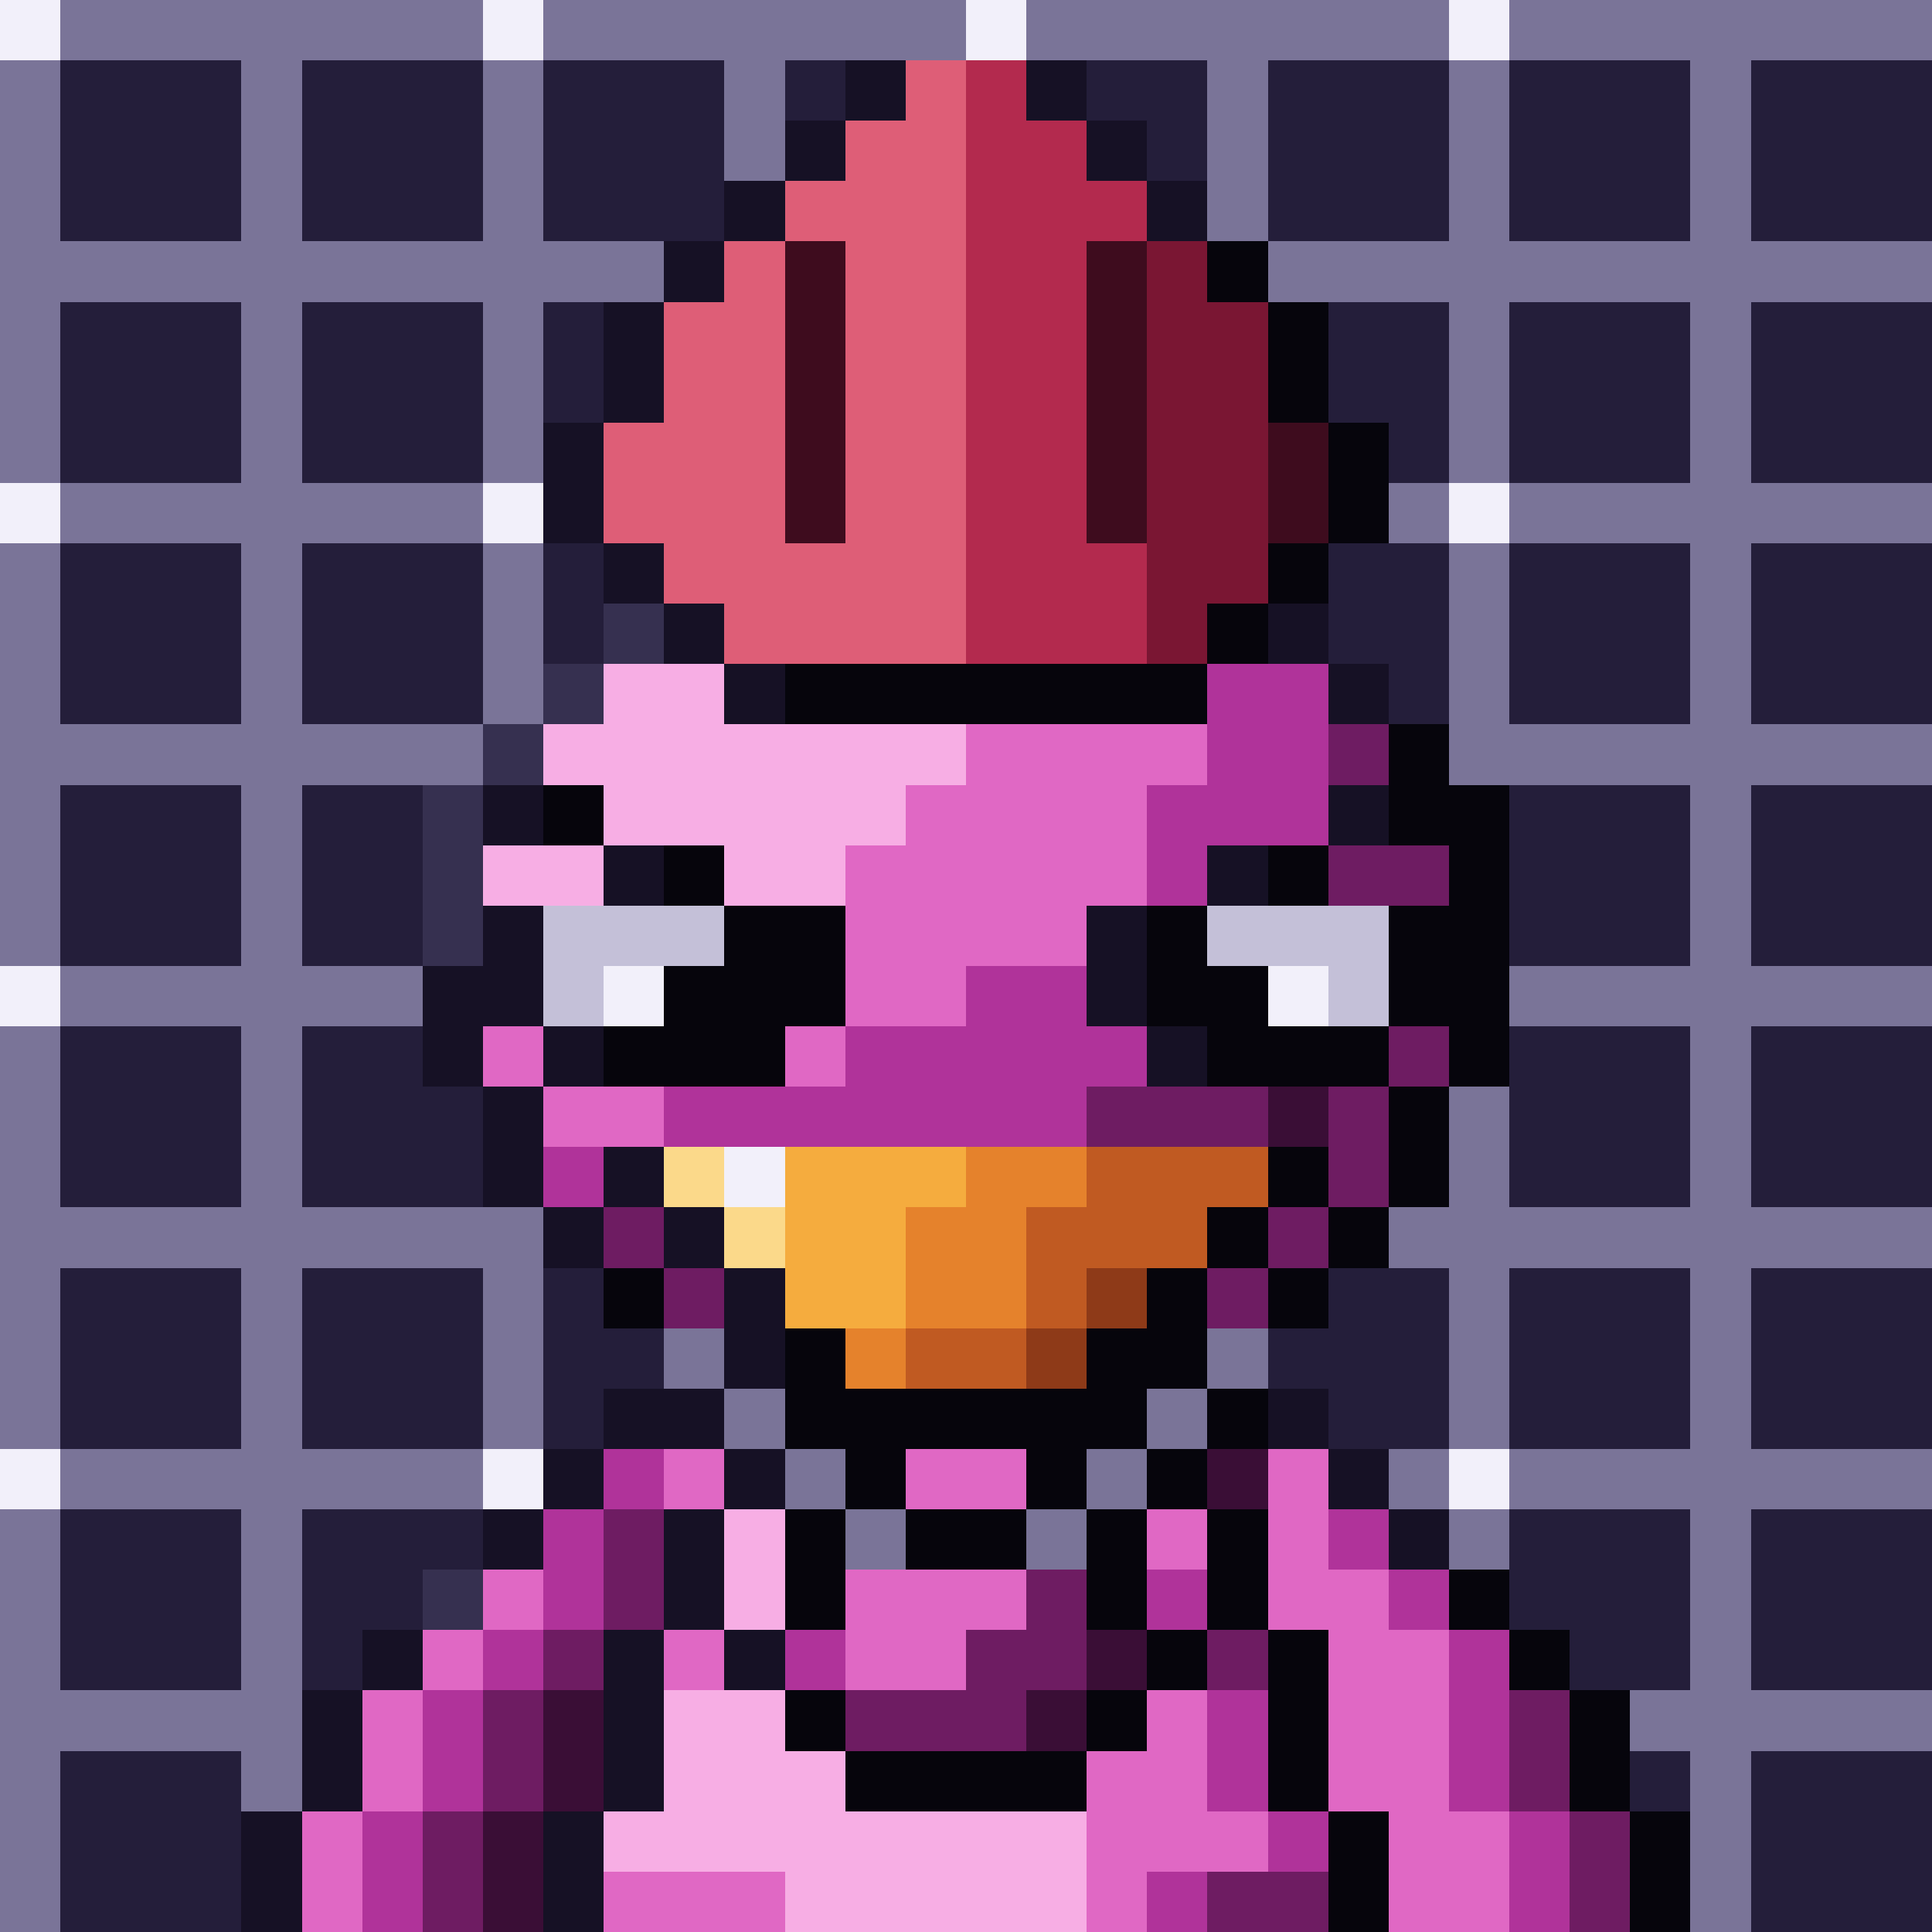
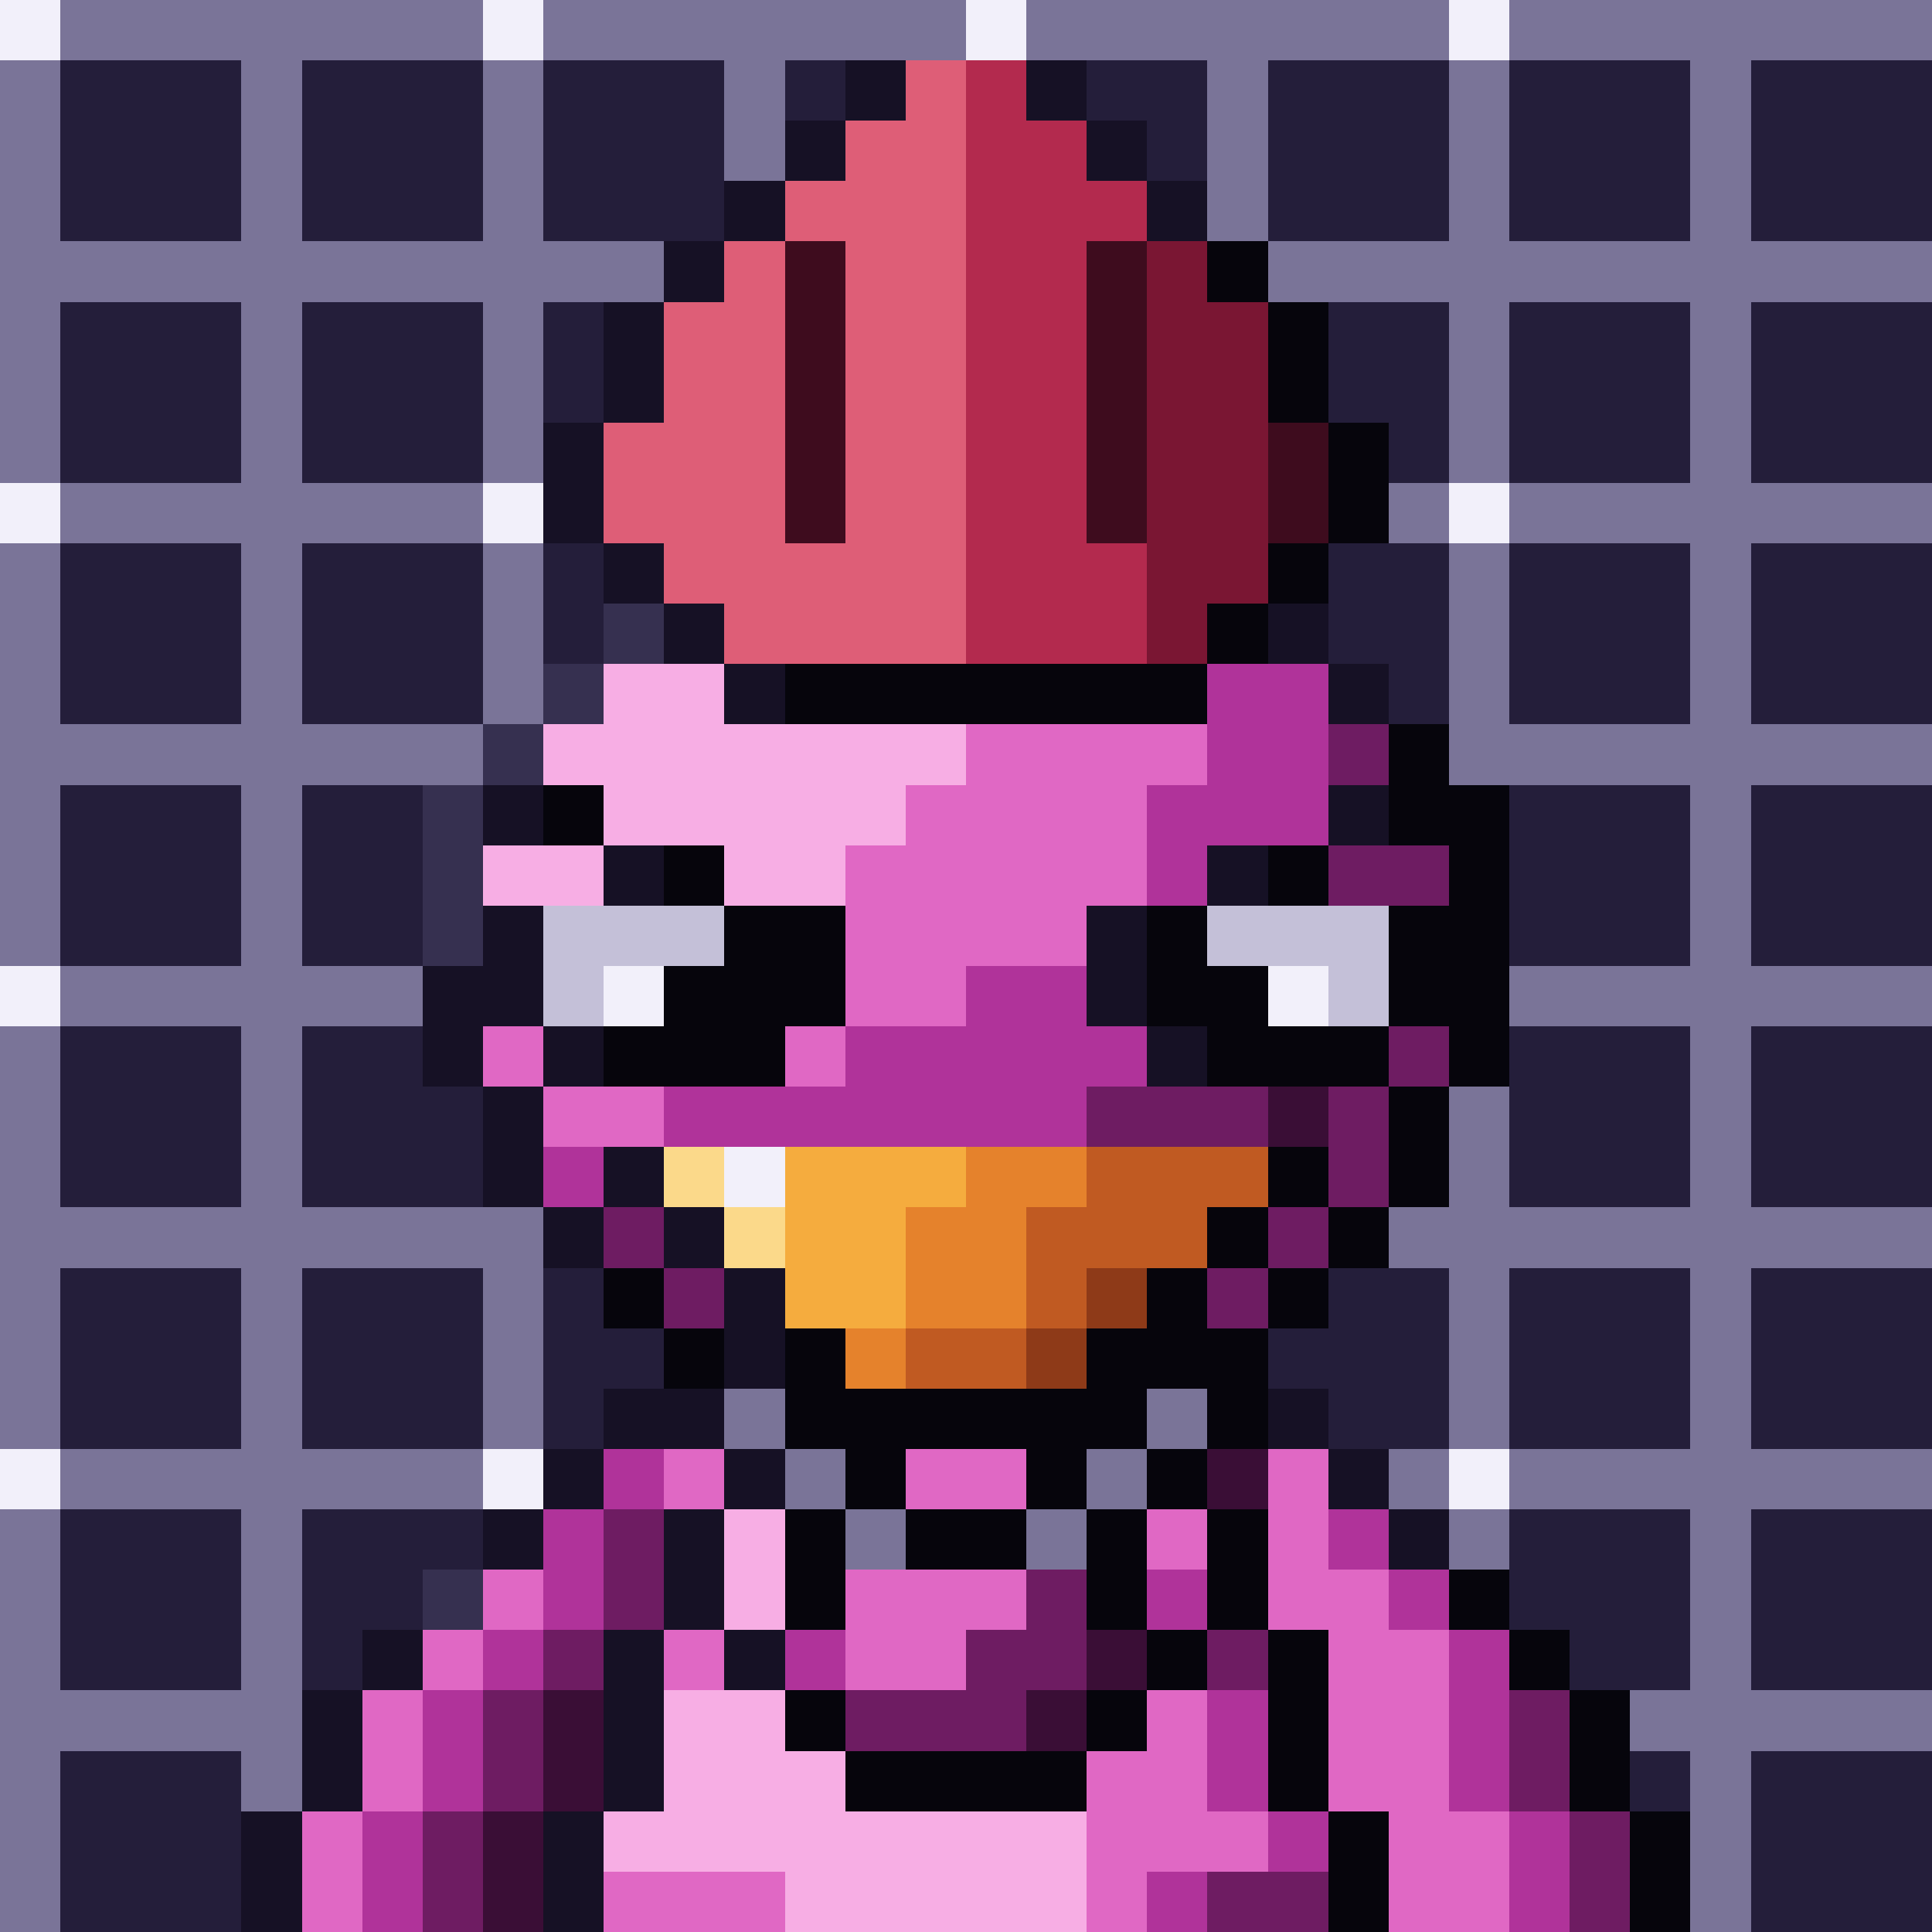
<svg xmlns="http://www.w3.org/2000/svg" width="512" height="512" viewBox="0 0 32 32" shape-rendering="crispEdges">
  <rect x="0" y="0" width="1" height="1" fill="#F2F0FA" />
  <rect x="1" y="0" width="7" height="1" fill="#7A7498" />
  <rect x="8" y="0" width="1" height="1" fill="#F2F0FA" />
  <rect x="9" y="0" width="7" height="1" fill="#7A7498" />
  <rect x="16" y="0" width="1" height="1" fill="#F2F0FA" />
  <rect x="17" y="0" width="7" height="1" fill="#7A7498" />
  <rect x="24" y="0" width="1" height="1" fill="#F2F0FA" />
  <rect x="25" y="0" width="7" height="1" fill="#7A7498" />
  <rect x="0" y="1" width="1" height="1" fill="#7A7498" />
  <rect x="1" y="1" width="3" height="1" fill="#241E3A" />
  <rect x="4" y="1" width="1" height="1" fill="#7A7498" />
  <rect x="5" y="1" width="3" height="1" fill="#241E3A" />
  <rect x="8" y="1" width="1" height="1" fill="#7A7498" />
  <rect x="9" y="1" width="3" height="1" fill="#241E3A" />
  <rect x="12" y="1" width="1" height="1" fill="#7A7498" />
  <rect x="13" y="1" width="1" height="1" fill="#241E3A" />
  <rect x="14" y="1" width="1" height="1" fill="#161125" />
  <rect x="15" y="1" width="1" height="1" fill="#DE5E77" />
  <rect x="16" y="1" width="1" height="1" fill="#B32A4E" />
  <rect x="17" y="1" width="1" height="1" fill="#161125" />
  <rect x="18" y="1" width="2" height="1" fill="#241E3A" />
  <rect x="20" y="1" width="1" height="1" fill="#7A7498" />
  <rect x="21" y="1" width="3" height="1" fill="#241E3A" />
  <rect x="24" y="1" width="1" height="1" fill="#7A7498" />
  <rect x="25" y="1" width="3" height="1" fill="#241E3A" />
  <rect x="28" y="1" width="1" height="1" fill="#7A7498" />
  <rect x="29" y="1" width="3" height="1" fill="#241E3A" />
  <rect x="0" y="2" width="1" height="1" fill="#7A7498" />
  <rect x="1" y="2" width="3" height="1" fill="#241E3A" />
  <rect x="4" y="2" width="1" height="1" fill="#7A7498" />
  <rect x="5" y="2" width="3" height="1" fill="#241E3A" />
  <rect x="8" y="2" width="1" height="1" fill="#7A7498" />
  <rect x="9" y="2" width="3" height="1" fill="#241E3A" />
  <rect x="12" y="2" width="1" height="1" fill="#7A7498" />
  <rect x="13" y="2" width="1" height="1" fill="#161125" />
  <rect x="14" y="2" width="2" height="1" fill="#DE5E77" />
  <rect x="16" y="2" width="2" height="1" fill="#B32A4E" />
  <rect x="18" y="2" width="1" height="1" fill="#161125" />
  <rect x="19" y="2" width="1" height="1" fill="#241E3A" />
  <rect x="20" y="2" width="1" height="1" fill="#7A7498" />
  <rect x="21" y="2" width="3" height="1" fill="#241E3A" />
  <rect x="24" y="2" width="1" height="1" fill="#7A7498" />
  <rect x="25" y="2" width="3" height="1" fill="#241E3A" />
  <rect x="28" y="2" width="1" height="1" fill="#7A7498" />
  <rect x="29" y="2" width="3" height="1" fill="#241E3A" />
  <rect x="0" y="3" width="1" height="1" fill="#7A7498" />
  <rect x="1" y="3" width="3" height="1" fill="#241E3A" />
  <rect x="4" y="3" width="1" height="1" fill="#7A7498" />
  <rect x="5" y="3" width="3" height="1" fill="#241E3A" />
  <rect x="8" y="3" width="1" height="1" fill="#7A7498" />
  <rect x="9" y="3" width="3" height="1" fill="#241E3A" />
  <rect x="12" y="3" width="1" height="1" fill="#161125" />
  <rect x="13" y="3" width="3" height="1" fill="#DE5E77" />
  <rect x="16" y="3" width="3" height="1" fill="#B32A4E" />
  <rect x="19" y="3" width="1" height="1" fill="#161125" />
  <rect x="20" y="3" width="1" height="1" fill="#7A7498" />
  <rect x="21" y="3" width="3" height="1" fill="#241E3A" />
  <rect x="24" y="3" width="1" height="1" fill="#7A7498" />
  <rect x="25" y="3" width="3" height="1" fill="#241E3A" />
  <rect x="28" y="3" width="1" height="1" fill="#7A7498" />
  <rect x="29" y="3" width="3" height="1" fill="#241E3A" />
  <rect x="0" y="4" width="11" height="1" fill="#7A7498" />
  <rect x="11" y="4" width="1" height="1" fill="#161125" />
  <rect x="12" y="4" width="1" height="1" fill="#DE5E77" />
  <rect x="13" y="4" width="1" height="1" fill="#3E0C1E" />
  <rect x="14" y="4" width="2" height="1" fill="#DE5E77" />
  <rect x="16" y="4" width="2" height="1" fill="#B32A4E" />
  <rect x="18" y="4" width="1" height="1" fill="#3E0C1E" />
  <rect x="19" y="4" width="1" height="1" fill="#7A1633" />
  <rect x="20" y="4" width="1" height="1" fill="#06050C" />
  <rect x="21" y="4" width="11" height="1" fill="#7A7498" />
  <rect x="0" y="5" width="1" height="1" fill="#7A7498" />
  <rect x="1" y="5" width="3" height="1" fill="#241E3A" />
  <rect x="4" y="5" width="1" height="1" fill="#7A7498" />
  <rect x="5" y="5" width="3" height="1" fill="#241E3A" />
  <rect x="8" y="5" width="1" height="1" fill="#7A7498" />
  <rect x="9" y="5" width="1" height="1" fill="#241E3A" />
  <rect x="10" y="5" width="1" height="1" fill="#161125" />
  <rect x="11" y="5" width="2" height="1" fill="#DE5E77" />
  <rect x="13" y="5" width="1" height="1" fill="#3E0C1E" />
  <rect x="14" y="5" width="2" height="1" fill="#DE5E77" />
  <rect x="16" y="5" width="2" height="1" fill="#B32A4E" />
  <rect x="18" y="5" width="1" height="1" fill="#3E0C1E" />
  <rect x="19" y="5" width="2" height="1" fill="#7A1633" />
  <rect x="21" y="5" width="1" height="1" fill="#06050C" />
  <rect x="22" y="5" width="2" height="1" fill="#241E3A" />
  <rect x="24" y="5" width="1" height="1" fill="#7A7498" />
  <rect x="25" y="5" width="3" height="1" fill="#241E3A" />
  <rect x="28" y="5" width="1" height="1" fill="#7A7498" />
  <rect x="29" y="5" width="3" height="1" fill="#241E3A" />
  <rect x="0" y="6" width="1" height="1" fill="#7A7498" />
  <rect x="1" y="6" width="3" height="1" fill="#241E3A" />
  <rect x="4" y="6" width="1" height="1" fill="#7A7498" />
  <rect x="5" y="6" width="3" height="1" fill="#241E3A" />
  <rect x="8" y="6" width="1" height="1" fill="#7A7498" />
  <rect x="9" y="6" width="1" height="1" fill="#241E3A" />
  <rect x="10" y="6" width="1" height="1" fill="#161125" />
  <rect x="11" y="6" width="2" height="1" fill="#DE5E77" />
  <rect x="13" y="6" width="1" height="1" fill="#3E0C1E" />
  <rect x="14" y="6" width="2" height="1" fill="#DE5E77" />
  <rect x="16" y="6" width="2" height="1" fill="#B32A4E" />
  <rect x="18" y="6" width="1" height="1" fill="#3E0C1E" />
  <rect x="19" y="6" width="2" height="1" fill="#7A1633" />
  <rect x="21" y="6" width="1" height="1" fill="#06050C" />
  <rect x="22" y="6" width="2" height="1" fill="#241E3A" />
  <rect x="24" y="6" width="1" height="1" fill="#7A7498" />
  <rect x="25" y="6" width="3" height="1" fill="#241E3A" />
  <rect x="28" y="6" width="1" height="1" fill="#7A7498" />
  <rect x="29" y="6" width="3" height="1" fill="#241E3A" />
  <rect x="0" y="7" width="1" height="1" fill="#7A7498" />
  <rect x="1" y="7" width="3" height="1" fill="#241E3A" />
  <rect x="4" y="7" width="1" height="1" fill="#7A7498" />
  <rect x="5" y="7" width="3" height="1" fill="#241E3A" />
  <rect x="8" y="7" width="1" height="1" fill="#7A7498" />
  <rect x="9" y="7" width="1" height="1" fill="#161125" />
  <rect x="10" y="7" width="3" height="1" fill="#DE5E77" />
  <rect x="13" y="7" width="1" height="1" fill="#3E0C1E" />
  <rect x="14" y="7" width="2" height="1" fill="#DE5E77" />
  <rect x="16" y="7" width="2" height="1" fill="#B32A4E" />
  <rect x="18" y="7" width="1" height="1" fill="#3E0C1E" />
  <rect x="19" y="7" width="2" height="1" fill="#7A1633" />
  <rect x="21" y="7" width="1" height="1" fill="#3E0C1E" />
  <rect x="22" y="7" width="1" height="1" fill="#06050C" />
  <rect x="23" y="7" width="1" height="1" fill="#241E3A" />
  <rect x="24" y="7" width="1" height="1" fill="#7A7498" />
  <rect x="25" y="7" width="3" height="1" fill="#241E3A" />
  <rect x="28" y="7" width="1" height="1" fill="#7A7498" />
  <rect x="29" y="7" width="3" height="1" fill="#241E3A" />
  <rect x="0" y="8" width="1" height="1" fill="#F2F0FA" />
  <rect x="1" y="8" width="7" height="1" fill="#7A7498" />
  <rect x="8" y="8" width="1" height="1" fill="#F2F0FA" />
  <rect x="9" y="8" width="1" height="1" fill="#161125" />
  <rect x="10" y="8" width="3" height="1" fill="#DE5E77" />
  <rect x="13" y="8" width="1" height="1" fill="#3E0C1E" />
  <rect x="14" y="8" width="2" height="1" fill="#DE5E77" />
  <rect x="16" y="8" width="2" height="1" fill="#B32A4E" />
  <rect x="18" y="8" width="1" height="1" fill="#3E0C1E" />
  <rect x="19" y="8" width="2" height="1" fill="#7A1633" />
  <rect x="21" y="8" width="1" height="1" fill="#3E0C1E" />
  <rect x="22" y="8" width="1" height="1" fill="#06050C" />
  <rect x="23" y="8" width="1" height="1" fill="#7A7498" />
  <rect x="24" y="8" width="1" height="1" fill="#F2F0FA" />
  <rect x="25" y="8" width="7" height="1" fill="#7A7498" />
  <rect x="0" y="9" width="1" height="1" fill="#7A7498" />
  <rect x="1" y="9" width="3" height="1" fill="#241E3A" />
  <rect x="4" y="9" width="1" height="1" fill="#7A7498" />
  <rect x="5" y="9" width="3" height="1" fill="#241E3A" />
  <rect x="8" y="9" width="1" height="1" fill="#7A7498" />
  <rect x="9" y="9" width="1" height="1" fill="#241E3A" />
  <rect x="10" y="9" width="1" height="1" fill="#161125" />
  <rect x="11" y="9" width="5" height="1" fill="#DE5E77" />
  <rect x="16" y="9" width="3" height="1" fill="#B32A4E" />
  <rect x="19" y="9" width="2" height="1" fill="#7A1633" />
  <rect x="21" y="9" width="1" height="1" fill="#06050C" />
  <rect x="22" y="9" width="2" height="1" fill="#241E3A" />
  <rect x="24" y="9" width="1" height="1" fill="#7A7498" />
  <rect x="25" y="9" width="3" height="1" fill="#241E3A" />
  <rect x="28" y="9" width="1" height="1" fill="#7A7498" />
  <rect x="29" y="9" width="3" height="1" fill="#241E3A" />
  <rect x="0" y="10" width="1" height="1" fill="#7A7498" />
  <rect x="1" y="10" width="3" height="1" fill="#241E3A" />
  <rect x="4" y="10" width="1" height="1" fill="#7A7498" />
  <rect x="5" y="10" width="3" height="1" fill="#241E3A" />
  <rect x="8" y="10" width="1" height="1" fill="#7A7498" />
  <rect x="9" y="10" width="1" height="1" fill="#241E3A" />
  <rect x="10" y="10" width="1" height="1" fill="#363050" />
  <rect x="11" y="10" width="1" height="1" fill="#161125" />
  <rect x="12" y="10" width="4" height="1" fill="#DE5E77" />
  <rect x="16" y="10" width="3" height="1" fill="#B32A4E" />
  <rect x="19" y="10" width="1" height="1" fill="#7A1633" />
  <rect x="20" y="10" width="1" height="1" fill="#06050C" />
  <rect x="21" y="10" width="1" height="1" fill="#161125" />
  <rect x="22" y="10" width="2" height="1" fill="#241E3A" />
  <rect x="24" y="10" width="1" height="1" fill="#7A7498" />
  <rect x="25" y="10" width="3" height="1" fill="#241E3A" />
  <rect x="28" y="10" width="1" height="1" fill="#7A7498" />
  <rect x="29" y="10" width="3" height="1" fill="#241E3A" />
  <rect x="0" y="11" width="1" height="1" fill="#7A7498" />
  <rect x="1" y="11" width="3" height="1" fill="#241E3A" />
  <rect x="4" y="11" width="1" height="1" fill="#7A7498" />
  <rect x="5" y="11" width="3" height="1" fill="#241E3A" />
  <rect x="8" y="11" width="1" height="1" fill="#7A7498" />
  <rect x="9" y="11" width="1" height="1" fill="#363050" />
  <rect x="10" y="11" width="2" height="1" fill="#F7AEE4" />
  <rect x="12" y="11" width="1" height="1" fill="#161125" />
  <rect x="13" y="11" width="7" height="1" fill="#06050C" />
  <rect x="20" y="11" width="2" height="1" fill="#B0339A" />
  <rect x="22" y="11" width="1" height="1" fill="#161125" />
  <rect x="23" y="11" width="1" height="1" fill="#241E3A" />
  <rect x="24" y="11" width="1" height="1" fill="#7A7498" />
  <rect x="25" y="11" width="3" height="1" fill="#241E3A" />
  <rect x="28" y="11" width="1" height="1" fill="#7A7498" />
  <rect x="29" y="11" width="3" height="1" fill="#241E3A" />
  <rect x="0" y="12" width="8" height="1" fill="#7A7498" />
  <rect x="8" y="12" width="1" height="1" fill="#363050" />
  <rect x="9" y="12" width="7" height="1" fill="#F7AEE4" />
  <rect x="16" y="12" width="4" height="1" fill="#E068C4" />
  <rect x="20" y="12" width="2" height="1" fill="#B0339A" />
  <rect x="22" y="12" width="1" height="1" fill="#6E1C62" />
  <rect x="23" y="12" width="1" height="1" fill="#06050C" />
  <rect x="24" y="12" width="8" height="1" fill="#7A7498" />
  <rect x="0" y="13" width="1" height="1" fill="#7A7498" />
  <rect x="1" y="13" width="3" height="1" fill="#241E3A" />
  <rect x="4" y="13" width="1" height="1" fill="#7A7498" />
  <rect x="5" y="13" width="2" height="1" fill="#241E3A" />
  <rect x="7" y="13" width="1" height="1" fill="#363050" />
  <rect x="8" y="13" width="1" height="1" fill="#161125" />
  <rect x="9" y="13" width="1" height="1" fill="#06050C" />
  <rect x="10" y="13" width="5" height="1" fill="#F7AEE4" />
  <rect x="15" y="13" width="4" height="1" fill="#E068C4" />
  <rect x="19" y="13" width="3" height="1" fill="#B0339A" />
  <rect x="22" y="13" width="1" height="1" fill="#161125" />
  <rect x="23" y="13" width="2" height="1" fill="#06050C" />
  <rect x="25" y="13" width="3" height="1" fill="#241E3A" />
  <rect x="28" y="13" width="1" height="1" fill="#7A7498" />
  <rect x="29" y="13" width="3" height="1" fill="#241E3A" />
  <rect x="0" y="14" width="1" height="1" fill="#7A7498" />
  <rect x="1" y="14" width="3" height="1" fill="#241E3A" />
  <rect x="4" y="14" width="1" height="1" fill="#7A7498" />
  <rect x="5" y="14" width="2" height="1" fill="#241E3A" />
  <rect x="7" y="14" width="1" height="1" fill="#363050" />
  <rect x="8" y="14" width="2" height="1" fill="#F7AEE4" />
  <rect x="10" y="14" width="1" height="1" fill="#161125" />
  <rect x="11" y="14" width="1" height="1" fill="#06050C" />
  <rect x="12" y="14" width="2" height="1" fill="#F7AEE4" />
  <rect x="14" y="14" width="5" height="1" fill="#E068C4" />
  <rect x="19" y="14" width="1" height="1" fill="#B0339A" />
  <rect x="20" y="14" width="1" height="1" fill="#161125" />
  <rect x="21" y="14" width="1" height="1" fill="#06050C" />
  <rect x="22" y="14" width="2" height="1" fill="#6E1C62" />
  <rect x="24" y="14" width="1" height="1" fill="#06050C" />
  <rect x="25" y="14" width="3" height="1" fill="#241E3A" />
  <rect x="28" y="14" width="1" height="1" fill="#7A7498" />
  <rect x="29" y="14" width="3" height="1" fill="#241E3A" />
  <rect x="0" y="15" width="1" height="1" fill="#7A7498" />
  <rect x="1" y="15" width="3" height="1" fill="#241E3A" />
  <rect x="4" y="15" width="1" height="1" fill="#7A7498" />
  <rect x="5" y="15" width="2" height="1" fill="#241E3A" />
  <rect x="7" y="15" width="1" height="1" fill="#363050" />
  <rect x="8" y="15" width="1" height="1" fill="#161125" />
  <rect x="9" y="15" width="3" height="1" fill="#C4C0D8" />
  <rect x="12" y="15" width="2" height="1" fill="#06050C" />
  <rect x="14" y="15" width="4" height="1" fill="#E068C4" />
  <rect x="18" y="15" width="1" height="1" fill="#161125" />
  <rect x="19" y="15" width="1" height="1" fill="#06050C" />
  <rect x="20" y="15" width="3" height="1" fill="#C4C0D8" />
  <rect x="23" y="15" width="2" height="1" fill="#06050C" />
  <rect x="25" y="15" width="3" height="1" fill="#241E3A" />
  <rect x="28" y="15" width="1" height="1" fill="#7A7498" />
  <rect x="29" y="15" width="3" height="1" fill="#241E3A" />
  <rect x="0" y="16" width="1" height="1" fill="#F2F0FA" />
  <rect x="1" y="16" width="6" height="1" fill="#7A7498" />
  <rect x="7" y="16" width="2" height="1" fill="#161125" />
  <rect x="9" y="16" width="1" height="1" fill="#C4C0D8" />
  <rect x="10" y="16" width="1" height="1" fill="#F2F0FA" />
  <rect x="11" y="16" width="3" height="1" fill="#06050C" />
  <rect x="14" y="16" width="2" height="1" fill="#E068C4" />
  <rect x="16" y="16" width="2" height="1" fill="#B0339A" />
  <rect x="18" y="16" width="1" height="1" fill="#161125" />
  <rect x="19" y="16" width="2" height="1" fill="#06050C" />
  <rect x="21" y="16" width="1" height="1" fill="#F2F0FA" />
  <rect x="22" y="16" width="1" height="1" fill="#C4C0D8" />
  <rect x="23" y="16" width="2" height="1" fill="#06050C" />
  <rect x="25" y="16" width="7" height="1" fill="#7A7498" />
  <rect x="0" y="17" width="1" height="1" fill="#7A7498" />
  <rect x="1" y="17" width="3" height="1" fill="#241E3A" />
  <rect x="4" y="17" width="1" height="1" fill="#7A7498" />
  <rect x="5" y="17" width="2" height="1" fill="#241E3A" />
  <rect x="7" y="17" width="1" height="1" fill="#161125" />
  <rect x="8" y="17" width="1" height="1" fill="#E068C4" />
  <rect x="9" y="17" width="1" height="1" fill="#161125" />
  <rect x="10" y="17" width="3" height="1" fill="#06050C" />
  <rect x="13" y="17" width="1" height="1" fill="#E068C4" />
  <rect x="14" y="17" width="5" height="1" fill="#B0339A" />
  <rect x="19" y="17" width="1" height="1" fill="#161125" />
  <rect x="20" y="17" width="3" height="1" fill="#06050C" />
  <rect x="23" y="17" width="1" height="1" fill="#6E1C62" />
  <rect x="24" y="17" width="1" height="1" fill="#06050C" />
  <rect x="25" y="17" width="3" height="1" fill="#241E3A" />
  <rect x="28" y="17" width="1" height="1" fill="#7A7498" />
  <rect x="29" y="17" width="3" height="1" fill="#241E3A" />
  <rect x="0" y="18" width="1" height="1" fill="#7A7498" />
  <rect x="1" y="18" width="3" height="1" fill="#241E3A" />
  <rect x="4" y="18" width="1" height="1" fill="#7A7498" />
  <rect x="5" y="18" width="3" height="1" fill="#241E3A" />
  <rect x="8" y="18" width="1" height="1" fill="#161125" />
  <rect x="9" y="18" width="2" height="1" fill="#E068C4" />
  <rect x="11" y="18" width="7" height="1" fill="#B0339A" />
  <rect x="18" y="18" width="3" height="1" fill="#6E1C62" />
  <rect x="21" y="18" width="1" height="1" fill="#3A0E36" />
  <rect x="22" y="18" width="1" height="1" fill="#6E1C62" />
  <rect x="23" y="18" width="1" height="1" fill="#06050C" />
  <rect x="24" y="18" width="1" height="1" fill="#7A7498" />
  <rect x="25" y="18" width="3" height="1" fill="#241E3A" />
  <rect x="28" y="18" width="1" height="1" fill="#7A7498" />
  <rect x="29" y="18" width="3" height="1" fill="#241E3A" />
  <rect x="0" y="19" width="1" height="1" fill="#7A7498" />
  <rect x="1" y="19" width="3" height="1" fill="#241E3A" />
  <rect x="4" y="19" width="1" height="1" fill="#7A7498" />
  <rect x="5" y="19" width="3" height="1" fill="#241E3A" />
  <rect x="8" y="19" width="1" height="1" fill="#161125" />
  <rect x="9" y="19" width="1" height="1" fill="#B0339A" />
  <rect x="10" y="19" width="1" height="1" fill="#161125" />
  <rect x="11" y="19" width="1" height="1" fill="#FBD98A" />
  <rect x="12" y="19" width="1" height="1" fill="#F2F0FA" />
  <rect x="13" y="19" width="3" height="1" fill="#F5AC3E" />
  <rect x="16" y="19" width="2" height="1" fill="#E5822C" />
  <rect x="18" y="19" width="3" height="1" fill="#C05A22" />
  <rect x="21" y="19" width="1" height="1" fill="#06050C" />
  <rect x="22" y="19" width="1" height="1" fill="#6E1C62" />
  <rect x="23" y="19" width="1" height="1" fill="#06050C" />
  <rect x="24" y="19" width="1" height="1" fill="#7A7498" />
  <rect x="25" y="19" width="3" height="1" fill="#241E3A" />
  <rect x="28" y="19" width="1" height="1" fill="#7A7498" />
  <rect x="29" y="19" width="3" height="1" fill="#241E3A" />
  <rect x="0" y="20" width="9" height="1" fill="#7A7498" />
  <rect x="9" y="20" width="1" height="1" fill="#161125" />
  <rect x="10" y="20" width="1" height="1" fill="#6E1C62" />
  <rect x="11" y="20" width="1" height="1" fill="#161125" />
  <rect x="12" y="20" width="1" height="1" fill="#FBD98A" />
  <rect x="13" y="20" width="2" height="1" fill="#F5AC3E" />
  <rect x="15" y="20" width="2" height="1" fill="#E5822C" />
  <rect x="17" y="20" width="3" height="1" fill="#C05A22" />
  <rect x="20" y="20" width="1" height="1" fill="#06050C" />
  <rect x="21" y="20" width="1" height="1" fill="#6E1C62" />
  <rect x="22" y="20" width="1" height="1" fill="#06050C" />
  <rect x="23" y="20" width="9" height="1" fill="#7A7498" />
  <rect x="0" y="21" width="1" height="1" fill="#7A7498" />
  <rect x="1" y="21" width="3" height="1" fill="#241E3A" />
  <rect x="4" y="21" width="1" height="1" fill="#7A7498" />
  <rect x="5" y="21" width="3" height="1" fill="#241E3A" />
  <rect x="8" y="21" width="1" height="1" fill="#7A7498" />
  <rect x="9" y="21" width="1" height="1" fill="#241E3A" />
  <rect x="10" y="21" width="1" height="1" fill="#06050C" />
  <rect x="11" y="21" width="1" height="1" fill="#6E1C62" />
  <rect x="12" y="21" width="1" height="1" fill="#161125" />
  <rect x="13" y="21" width="2" height="1" fill="#F5AC3E" />
  <rect x="15" y="21" width="2" height="1" fill="#E5822C" />
  <rect x="17" y="21" width="1" height="1" fill="#C05A22" />
  <rect x="18" y="21" width="1" height="1" fill="#8E3A18" />
  <rect x="19" y="21" width="1" height="1" fill="#06050C" />
  <rect x="20" y="21" width="1" height="1" fill="#6E1C62" />
  <rect x="21" y="21" width="1" height="1" fill="#06050C" />
  <rect x="22" y="21" width="2" height="1" fill="#241E3A" />
  <rect x="24" y="21" width="1" height="1" fill="#7A7498" />
  <rect x="25" y="21" width="3" height="1" fill="#241E3A" />
  <rect x="28" y="21" width="1" height="1" fill="#7A7498" />
  <rect x="29" y="21" width="3" height="1" fill="#241E3A" />
  <rect x="0" y="22" width="1" height="1" fill="#7A7498" />
  <rect x="1" y="22" width="3" height="1" fill="#241E3A" />
  <rect x="4" y="22" width="1" height="1" fill="#7A7498" />
  <rect x="5" y="22" width="3" height="1" fill="#241E3A" />
  <rect x="8" y="22" width="1" height="1" fill="#7A7498" />
  <rect x="9" y="22" width="2" height="1" fill="#241E3A" />
-   <rect x="11" y="22" width="1" height="1" fill="#7A7498" />
+   <rect x="11" y="22" width="1" height="1" fill="#06050C" />
  <rect x="12" y="22" width="1" height="1" fill="#161125" />
  <rect x="13" y="22" width="1" height="1" fill="#06050C" />
  <rect x="14" y="22" width="1" height="1" fill="#E5822C" />
  <rect x="15" y="22" width="2" height="1" fill="#C05A22" />
  <rect x="17" y="22" width="1" height="1" fill="#8E3A18" />
-   <rect x="18" y="22" width="2" height="1" fill="#06050C" />
-   <rect x="20" y="22" width="1" height="1" fill="#7A7498" />
+   <rect x="18" y="22" width="3" height="1" fill="#06050C" />
  <rect x="21" y="22" width="3" height="1" fill="#241E3A" />
  <rect x="24" y="22" width="1" height="1" fill="#7A7498" />
  <rect x="25" y="22" width="3" height="1" fill="#241E3A" />
  <rect x="28" y="22" width="1" height="1" fill="#7A7498" />
  <rect x="29" y="22" width="3" height="1" fill="#241E3A" />
  <rect x="0" y="23" width="1" height="1" fill="#7A7498" />
  <rect x="1" y="23" width="3" height="1" fill="#241E3A" />
  <rect x="4" y="23" width="1" height="1" fill="#7A7498" />
  <rect x="5" y="23" width="3" height="1" fill="#241E3A" />
  <rect x="8" y="23" width="1" height="1" fill="#7A7498" />
  <rect x="9" y="23" width="1" height="1" fill="#241E3A" />
  <rect x="10" y="23" width="2" height="1" fill="#161125" />
  <rect x="12" y="23" width="1" height="1" fill="#7A7498" />
  <rect x="13" y="23" width="6" height="1" fill="#06050C" />
  <rect x="19" y="23" width="1" height="1" fill="#7A7498" />
  <rect x="20" y="23" width="1" height="1" fill="#06050C" />
  <rect x="21" y="23" width="1" height="1" fill="#161125" />
  <rect x="22" y="23" width="2" height="1" fill="#241E3A" />
  <rect x="24" y="23" width="1" height="1" fill="#7A7498" />
  <rect x="25" y="23" width="3" height="1" fill="#241E3A" />
  <rect x="28" y="23" width="1" height="1" fill="#7A7498" />
  <rect x="29" y="23" width="3" height="1" fill="#241E3A" />
  <rect x="0" y="24" width="1" height="1" fill="#F2F0FA" />
  <rect x="1" y="24" width="7" height="1" fill="#7A7498" />
  <rect x="8" y="24" width="1" height="1" fill="#F2F0FA" />
  <rect x="9" y="24" width="1" height="1" fill="#161125" />
  <rect x="10" y="24" width="1" height="1" fill="#B0339A" />
  <rect x="11" y="24" width="1" height="1" fill="#E068C4" />
  <rect x="12" y="24" width="1" height="1" fill="#161125" />
  <rect x="13" y="24" width="1" height="1" fill="#7A7498" />
  <rect x="14" y="24" width="1" height="1" fill="#06050C" />
  <rect x="15" y="24" width="2" height="1" fill="#E068C4" />
  <rect x="17" y="24" width="1" height="1" fill="#06050C" />
  <rect x="18" y="24" width="1" height="1" fill="#7A7498" />
  <rect x="19" y="24" width="1" height="1" fill="#06050C" />
  <rect x="20" y="24" width="1" height="1" fill="#3A0E36" />
  <rect x="21" y="24" width="1" height="1" fill="#E068C4" />
  <rect x="22" y="24" width="1" height="1" fill="#161125" />
  <rect x="23" y="24" width="1" height="1" fill="#7A7498" />
  <rect x="24" y="24" width="1" height="1" fill="#F2F0FA" />
  <rect x="25" y="24" width="7" height="1" fill="#7A7498" />
  <rect x="0" y="25" width="1" height="1" fill="#7A7498" />
  <rect x="1" y="25" width="3" height="1" fill="#241E3A" />
  <rect x="4" y="25" width="1" height="1" fill="#7A7498" />
  <rect x="5" y="25" width="3" height="1" fill="#241E3A" />
  <rect x="8" y="25" width="1" height="1" fill="#161125" />
  <rect x="9" y="25" width="1" height="1" fill="#B0339A" />
  <rect x="10" y="25" width="1" height="1" fill="#6E1C62" />
  <rect x="11" y="25" width="1" height="1" fill="#161125" />
  <rect x="12" y="25" width="1" height="1" fill="#F7AEE4" />
  <rect x="13" y="25" width="1" height="1" fill="#06050C" />
  <rect x="14" y="25" width="1" height="1" fill="#7A7498" />
  <rect x="15" y="25" width="2" height="1" fill="#06050C" />
  <rect x="17" y="25" width="1" height="1" fill="#7A7498" />
  <rect x="18" y="25" width="1" height="1" fill="#06050C" />
  <rect x="19" y="25" width="1" height="1" fill="#E068C4" />
  <rect x="20" y="25" width="1" height="1" fill="#06050C" />
  <rect x="21" y="25" width="1" height="1" fill="#E068C4" />
  <rect x="22" y="25" width="1" height="1" fill="#B0339A" />
  <rect x="23" y="25" width="1" height="1" fill="#161125" />
  <rect x="24" y="25" width="1" height="1" fill="#7A7498" />
  <rect x="25" y="25" width="3" height="1" fill="#241E3A" />
  <rect x="28" y="25" width="1" height="1" fill="#7A7498" />
  <rect x="29" y="25" width="3" height="1" fill="#241E3A" />
  <rect x="0" y="26" width="1" height="1" fill="#7A7498" />
  <rect x="1" y="26" width="3" height="1" fill="#241E3A" />
  <rect x="4" y="26" width="1" height="1" fill="#7A7498" />
  <rect x="5" y="26" width="2" height="1" fill="#241E3A" />
  <rect x="7" y="26" width="1" height="1" fill="#363050" />
  <rect x="8" y="26" width="1" height="1" fill="#E068C4" />
  <rect x="9" y="26" width="1" height="1" fill="#B0339A" />
  <rect x="10" y="26" width="1" height="1" fill="#6E1C62" />
  <rect x="11" y="26" width="1" height="1" fill="#161125" />
  <rect x="12" y="26" width="1" height="1" fill="#F7AEE4" />
  <rect x="13" y="26" width="1" height="1" fill="#06050C" />
  <rect x="14" y="26" width="3" height="1" fill="#E068C4" />
  <rect x="17" y="26" width="1" height="1" fill="#6E1C62" />
  <rect x="18" y="26" width="1" height="1" fill="#06050C" />
  <rect x="19" y="26" width="1" height="1" fill="#B0339A" />
  <rect x="20" y="26" width="1" height="1" fill="#06050C" />
  <rect x="21" y="26" width="2" height="1" fill="#E068C4" />
  <rect x="23" y="26" width="1" height="1" fill="#B0339A" />
  <rect x="24" y="26" width="1" height="1" fill="#06050C" />
  <rect x="25" y="26" width="3" height="1" fill="#241E3A" />
  <rect x="28" y="26" width="1" height="1" fill="#7A7498" />
  <rect x="29" y="26" width="3" height="1" fill="#241E3A" />
  <rect x="0" y="27" width="1" height="1" fill="#7A7498" />
  <rect x="1" y="27" width="3" height="1" fill="#241E3A" />
  <rect x="4" y="27" width="1" height="1" fill="#7A7498" />
  <rect x="5" y="27" width="1" height="1" fill="#241E3A" />
  <rect x="6" y="27" width="1" height="1" fill="#161125" />
  <rect x="7" y="27" width="1" height="1" fill="#E068C4" />
  <rect x="8" y="27" width="1" height="1" fill="#B0339A" />
  <rect x="9" y="27" width="1" height="1" fill="#6E1C62" />
  <rect x="10" y="27" width="1" height="1" fill="#161125" />
  <rect x="11" y="27" width="1" height="1" fill="#E068C4" />
  <rect x="12" y="27" width="1" height="1" fill="#161125" />
  <rect x="13" y="27" width="1" height="1" fill="#B0339A" />
  <rect x="14" y="27" width="2" height="1" fill="#E068C4" />
  <rect x="16" y="27" width="2" height="1" fill="#6E1C62" />
  <rect x="18" y="27" width="1" height="1" fill="#3A0E36" />
  <rect x="19" y="27" width="1" height="1" fill="#06050C" />
  <rect x="20" y="27" width="1" height="1" fill="#6E1C62" />
  <rect x="21" y="27" width="1" height="1" fill="#06050C" />
  <rect x="22" y="27" width="2" height="1" fill="#E068C4" />
  <rect x="24" y="27" width="1" height="1" fill="#B0339A" />
  <rect x="25" y="27" width="1" height="1" fill="#06050C" />
  <rect x="26" y="27" width="2" height="1" fill="#241E3A" />
  <rect x="28" y="27" width="1" height="1" fill="#7A7498" />
  <rect x="29" y="27" width="3" height="1" fill="#241E3A" />
  <rect x="0" y="28" width="5" height="1" fill="#7A7498" />
  <rect x="5" y="28" width="1" height="1" fill="#161125" />
  <rect x="6" y="28" width="1" height="1" fill="#E068C4" />
  <rect x="7" y="28" width="1" height="1" fill="#B0339A" />
  <rect x="8" y="28" width="1" height="1" fill="#6E1C62" />
  <rect x="9" y="28" width="1" height="1" fill="#3A0E36" />
  <rect x="10" y="28" width="1" height="1" fill="#161125" />
  <rect x="11" y="28" width="2" height="1" fill="#F7AEE4" />
  <rect x="13" y="28" width="1" height="1" fill="#06050C" />
  <rect x="14" y="28" width="3" height="1" fill="#6E1C62" />
  <rect x="17" y="28" width="1" height="1" fill="#3A0E36" />
  <rect x="18" y="28" width="1" height="1" fill="#06050C" />
  <rect x="19" y="28" width="1" height="1" fill="#E068C4" />
  <rect x="20" y="28" width="1" height="1" fill="#B0339A" />
  <rect x="21" y="28" width="1" height="1" fill="#06050C" />
  <rect x="22" y="28" width="2" height="1" fill="#E068C4" />
  <rect x="24" y="28" width="1" height="1" fill="#B0339A" />
  <rect x="25" y="28" width="1" height="1" fill="#6E1C62" />
  <rect x="26" y="28" width="1" height="1" fill="#06050C" />
  <rect x="27" y="28" width="5" height="1" fill="#7A7498" />
  <rect x="0" y="29" width="1" height="1" fill="#7A7498" />
  <rect x="1" y="29" width="3" height="1" fill="#241E3A" />
  <rect x="4" y="29" width="1" height="1" fill="#7A7498" />
  <rect x="5" y="29" width="1" height="1" fill="#161125" />
  <rect x="6" y="29" width="1" height="1" fill="#E068C4" />
  <rect x="7" y="29" width="1" height="1" fill="#B0339A" />
  <rect x="8" y="29" width="1" height="1" fill="#6E1C62" />
  <rect x="9" y="29" width="1" height="1" fill="#3A0E36" />
  <rect x="10" y="29" width="1" height="1" fill="#161125" />
  <rect x="11" y="29" width="3" height="1" fill="#F7AEE4" />
  <rect x="14" y="29" width="4" height="1" fill="#06050C" />
  <rect x="18" y="29" width="2" height="1" fill="#E068C4" />
  <rect x="20" y="29" width="1" height="1" fill="#B0339A" />
  <rect x="21" y="29" width="1" height="1" fill="#06050C" />
  <rect x="22" y="29" width="2" height="1" fill="#E068C4" />
  <rect x="24" y="29" width="1" height="1" fill="#B0339A" />
  <rect x="25" y="29" width="1" height="1" fill="#6E1C62" />
  <rect x="26" y="29" width="1" height="1" fill="#06050C" />
  <rect x="27" y="29" width="1" height="1" fill="#241E3A" />
  <rect x="28" y="29" width="1" height="1" fill="#7A7498" />
  <rect x="29" y="29" width="3" height="1" fill="#241E3A" />
  <rect x="0" y="30" width="1" height="1" fill="#7A7498" />
  <rect x="1" y="30" width="3" height="1" fill="#241E3A" />
  <rect x="4" y="30" width="1" height="1" fill="#161125" />
  <rect x="5" y="30" width="1" height="1" fill="#E068C4" />
  <rect x="6" y="30" width="1" height="1" fill="#B0339A" />
  <rect x="7" y="30" width="1" height="1" fill="#6E1C62" />
  <rect x="8" y="30" width="1" height="1" fill="#3A0E36" />
  <rect x="9" y="30" width="1" height="1" fill="#161125" />
  <rect x="10" y="30" width="8" height="1" fill="#F7AEE4" />
  <rect x="18" y="30" width="3" height="1" fill="#E068C4" />
  <rect x="21" y="30" width="1" height="1" fill="#B0339A" />
  <rect x="22" y="30" width="1" height="1" fill="#06050C" />
  <rect x="23" y="30" width="2" height="1" fill="#E068C4" />
  <rect x="25" y="30" width="1" height="1" fill="#B0339A" />
  <rect x="26" y="30" width="1" height="1" fill="#6E1C62" />
  <rect x="27" y="30" width="1" height="1" fill="#06050C" />
  <rect x="28" y="30" width="1" height="1" fill="#7A7498" />
  <rect x="29" y="30" width="3" height="1" fill="#241E3A" />
  <rect x="0" y="31" width="1" height="1" fill="#7A7498" />
  <rect x="1" y="31" width="3" height="1" fill="#241E3A" />
  <rect x="4" y="31" width="1" height="1" fill="#161125" />
  <rect x="5" y="31" width="1" height="1" fill="#E068C4" />
  <rect x="6" y="31" width="1" height="1" fill="#B0339A" />
  <rect x="7" y="31" width="1" height="1" fill="#6E1C62" />
  <rect x="8" y="31" width="1" height="1" fill="#3A0E36" />
  <rect x="9" y="31" width="1" height="1" fill="#161125" />
  <rect x="10" y="31" width="3" height="1" fill="#E068C4" />
  <rect x="13" y="31" width="5" height="1" fill="#F7AEE4" />
  <rect x="18" y="31" width="1" height="1" fill="#E068C4" />
  <rect x="19" y="31" width="1" height="1" fill="#B0339A" />
  <rect x="20" y="31" width="2" height="1" fill="#6E1C62" />
  <rect x="22" y="31" width="1" height="1" fill="#06050C" />
  <rect x="23" y="31" width="2" height="1" fill="#E068C4" />
  <rect x="25" y="31" width="1" height="1" fill="#B0339A" />
  <rect x="26" y="31" width="1" height="1" fill="#6E1C62" />
  <rect x="27" y="31" width="1" height="1" fill="#06050C" />
  <rect x="28" y="31" width="1" height="1" fill="#7A7498" />
  <rect x="29" y="31" width="3" height="1" fill="#241E3A" />
</svg>
